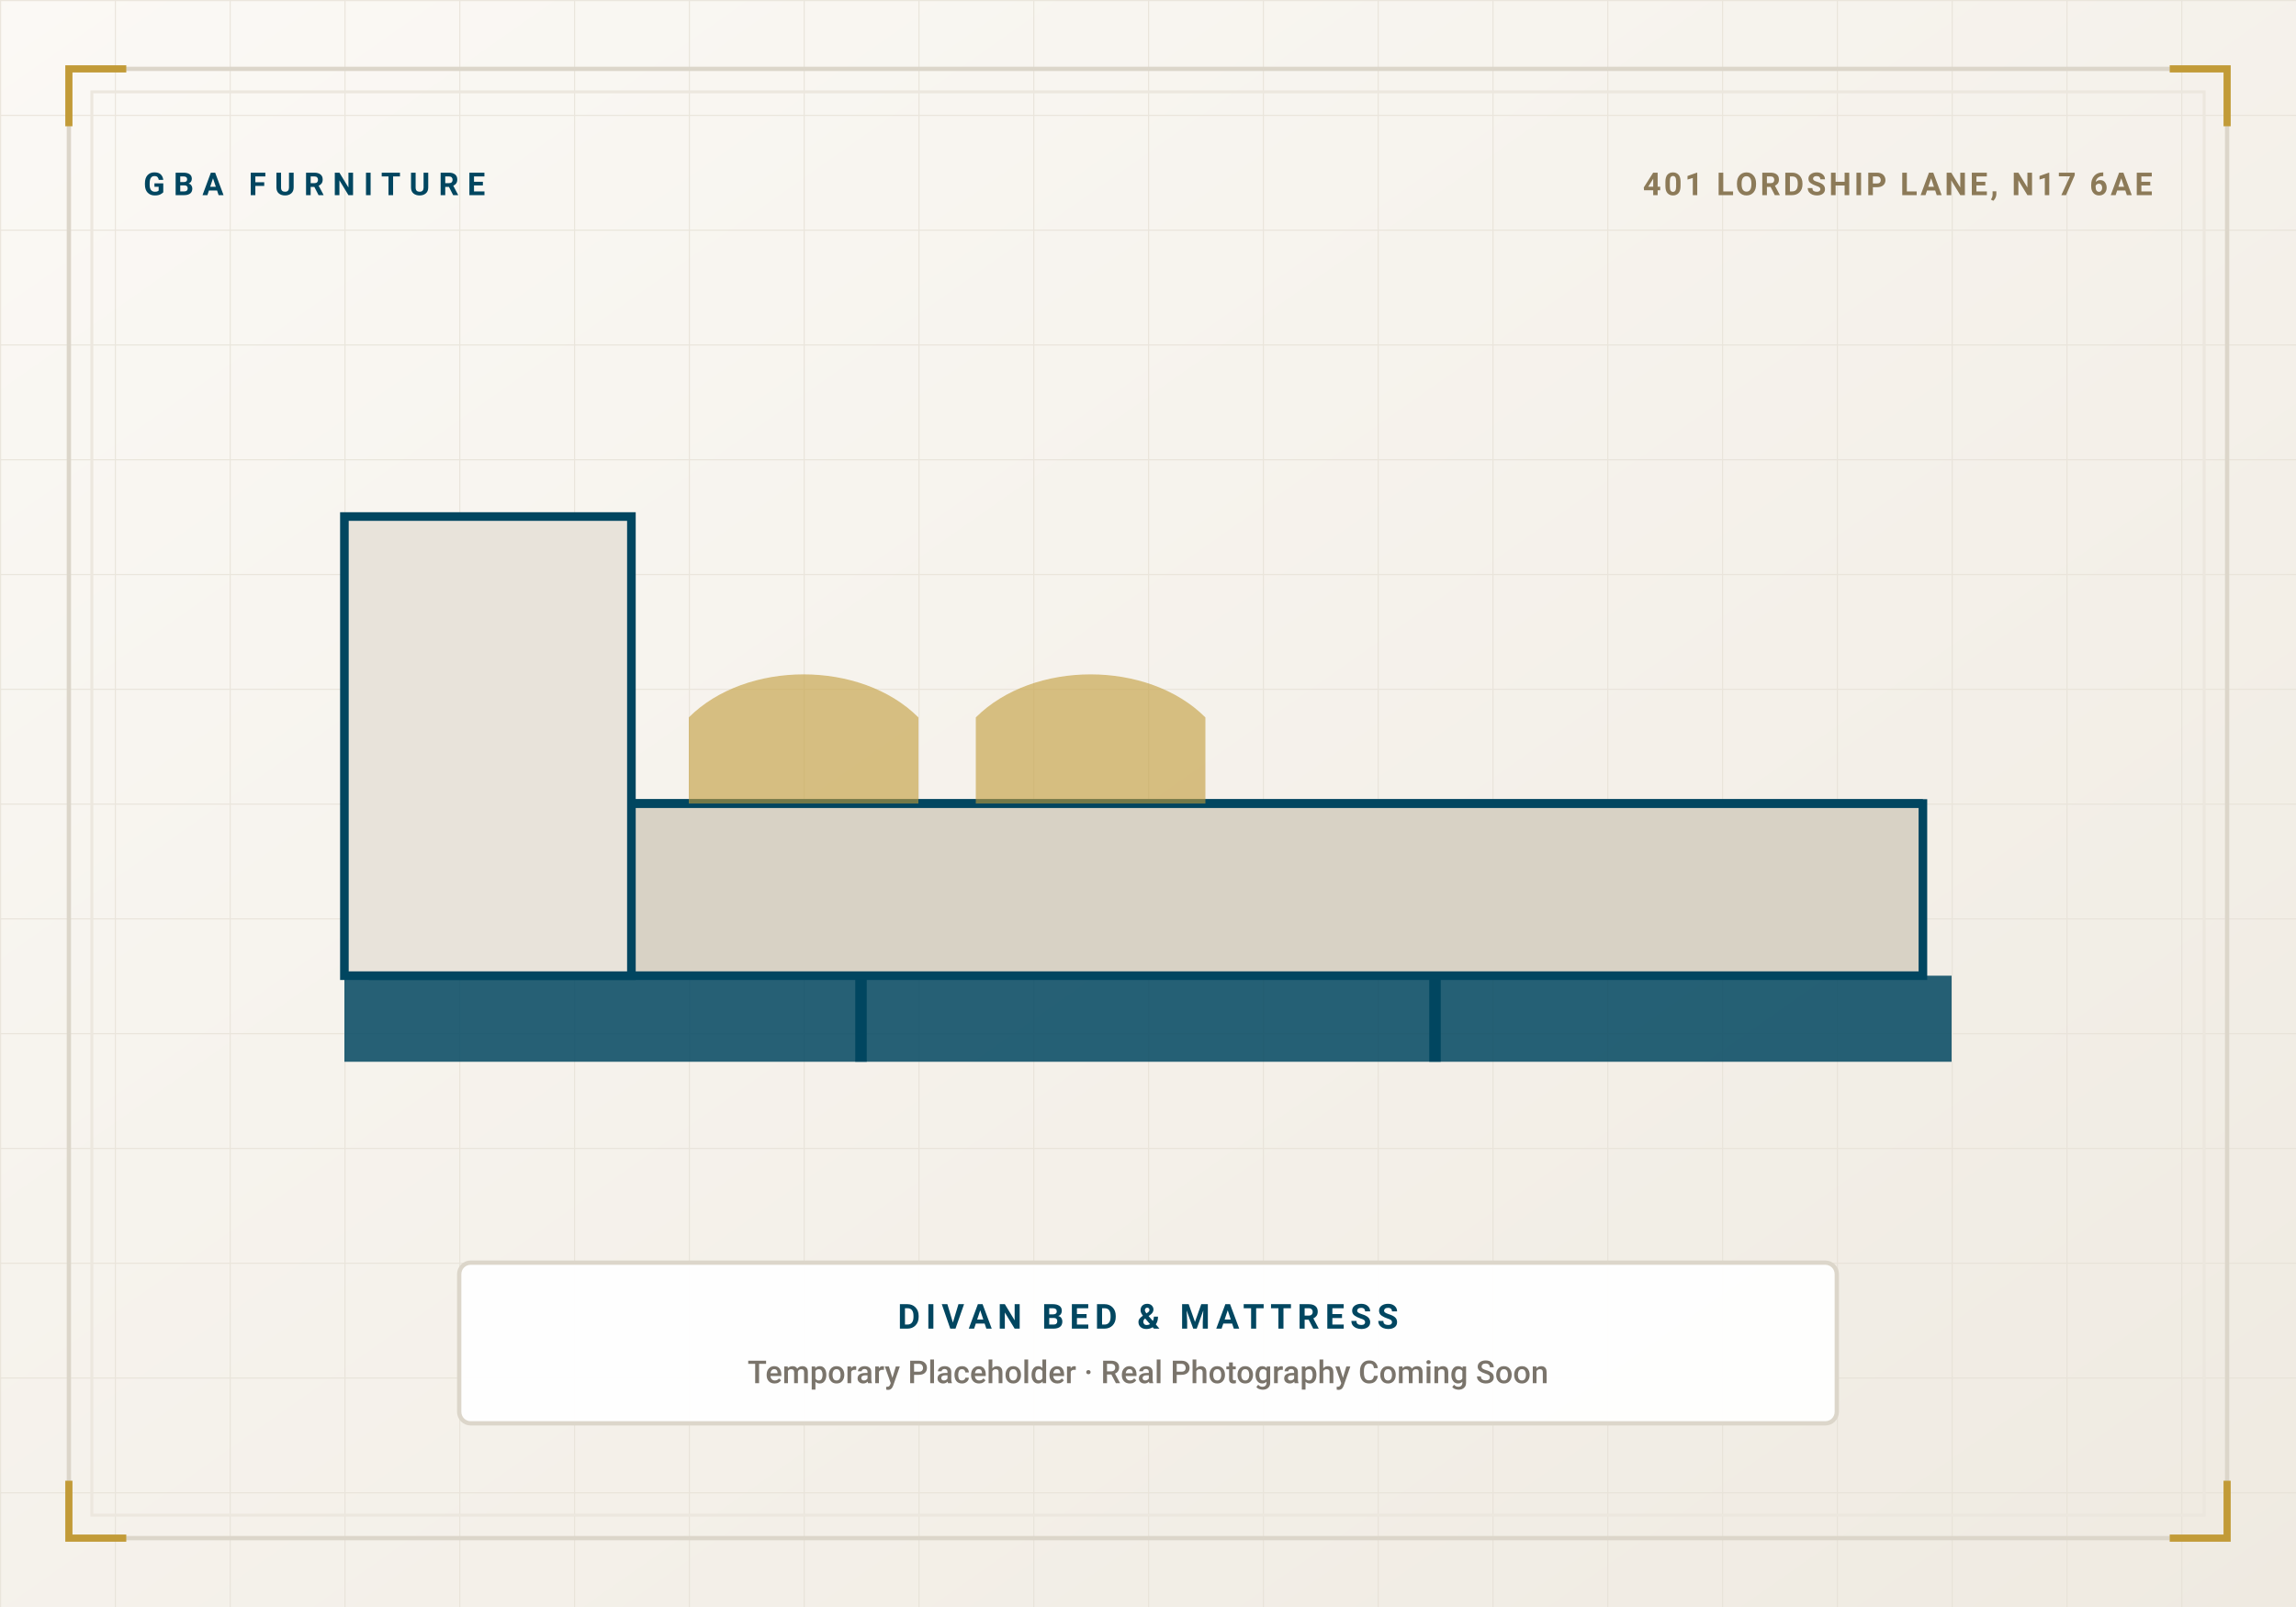
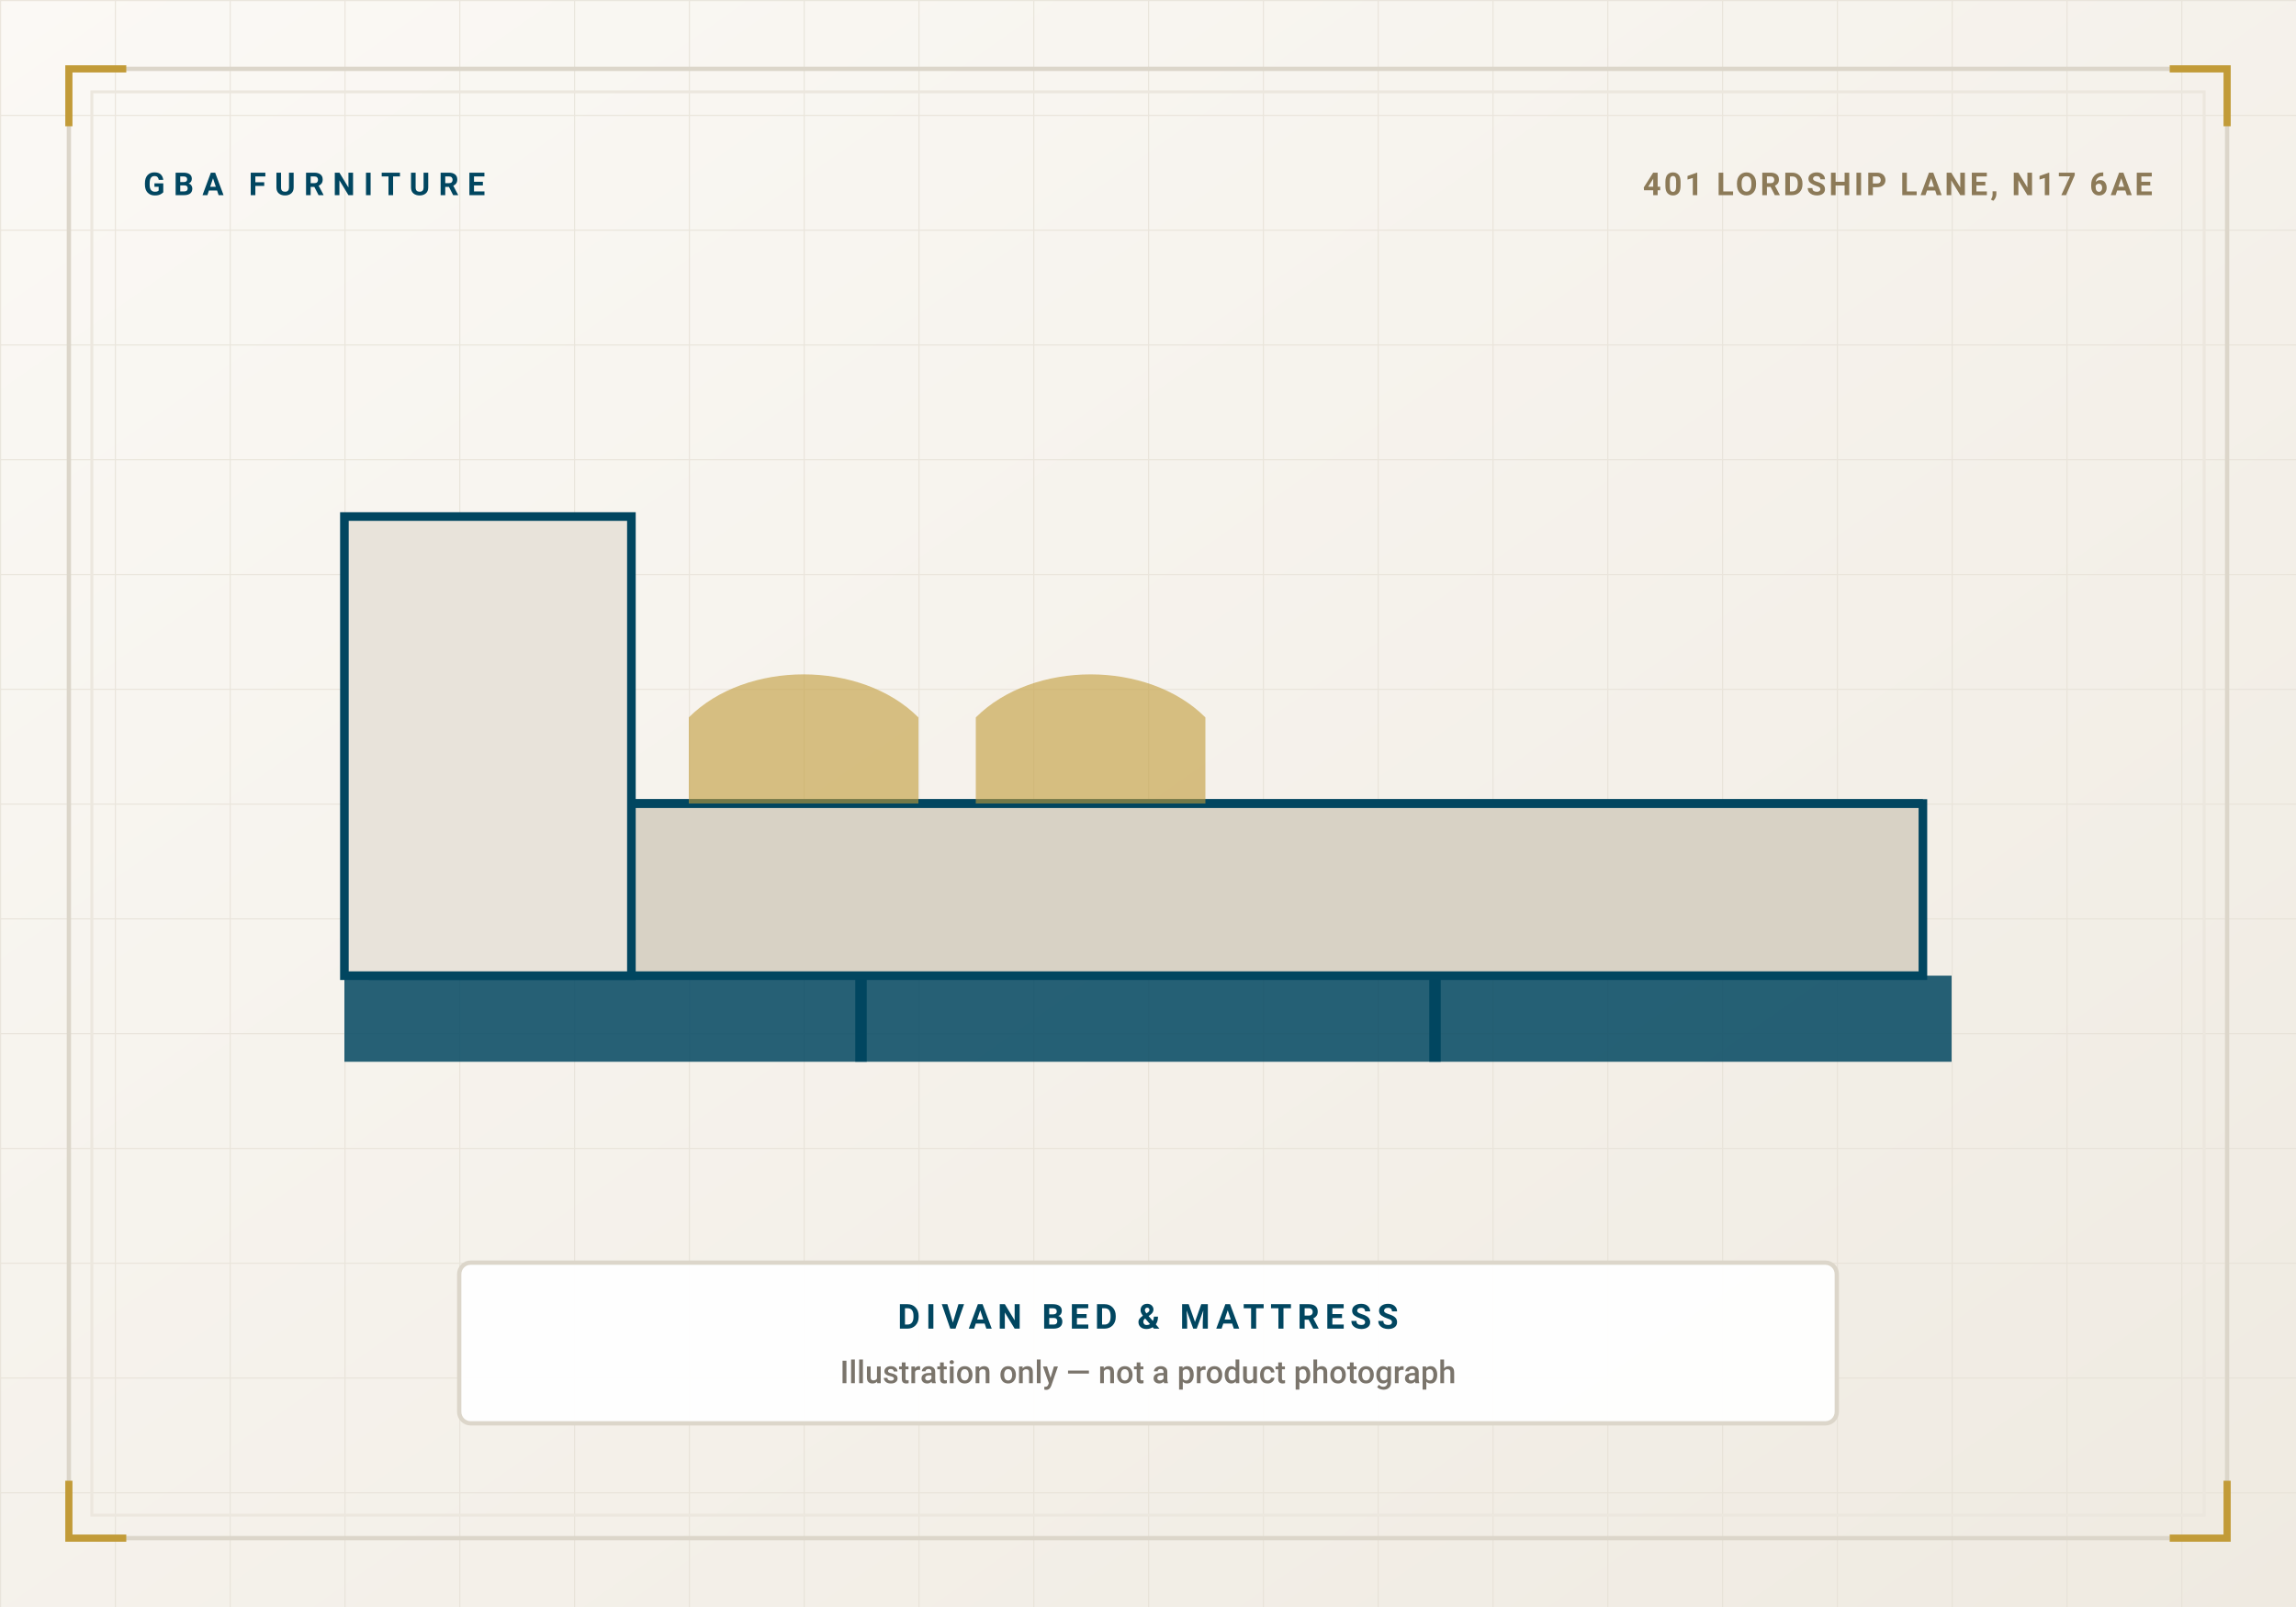
<svg xmlns="http://www.w3.org/2000/svg" viewBox="0 0 800 560" width="800" height="560">
  <defs>
    <linearGradient id="bgGrad" x1="0%" y1="0%" x2="100%" y2="100%">
      <stop offset="0%" stop-color="#FBF9F5" />
      <stop offset="100%" stop-color="#EFEAE1" />
    </linearGradient>
    <pattern id="archGrid" width="40" height="40" patternUnits="userSpaceOnUse">
      <path d="M 40 0 L 0 0 0 40" fill="none" stroke="#E6E0D5" stroke-width="0.8" />
    </pattern>
  </defs>
  <rect width="800" height="560" fill="url(#bgGrad)" />
  <rect width="800" height="560" fill="url(#archGrid)" opacity="0.75" />
  <rect x="24" y="24" width="752" height="512" fill="none" stroke="#DCD6CA" stroke-width="1.5" />
  <rect x="32" y="32" width="736" height="496" fill="none" stroke="#ECE7DE" stroke-width="1" />
  <path d="M 24 44 L 24 24 L 44 24" fill="none" stroke="#C29B38" stroke-width="2.5" />
  <path d="M 776 44 L 776 24 L 756 24" fill="none" stroke="#C29B38" stroke-width="2.5" />
  <path d="M 24 516 L 24 536 L 44 536" fill="none" stroke="#C29B38" stroke-width="2.5" />
  <path d="M 776 516 L 776 536 L 756 536" fill="none" stroke="#C29B38" stroke-width="2.5" />
  <text x="50" y="68" font-family="-apple-system, BlinkMacSystemFont, 'Segoe UI', Roboto, sans-serif" font-size="11" font-weight="700" letter-spacing="3" fill="#014660">GBA FURNITURE</text>
  <text x="750" y="68" text-anchor="end" font-family="-apple-system, BlinkMacSystemFont, 'Segoe UI', Roboto, sans-serif" font-size="11" font-weight="600" letter-spacing="1" fill="#8C7A58">401 LORDSHIP LANE, N17 6AE</text>
  <g id="illustration">
    <path d="M120 340 h560 v30 h-560 z" fill="#014660" opacity="0.85" />
    <path d="M130 280 h540 v60 h-540 z" fill="#D8D2C5" stroke="#014660" stroke-width="3" />
    <path d="M120 180 h100 v160 h-100 z" fill="#E8E3DA" stroke="#014660" stroke-width="3" />
    <line x1="220" y1="280" x2="670" y2="280" stroke="#014660" stroke-width="3" />
    <path d="M240 250 c20 -20 60 -20 80 0 v30 h-80 z" fill="#C29B38" opacity="0.6" />
    <path d="M340 250 c20 -20 60 -20 80 0 v30 h-80 z" fill="#C29B38" opacity="0.6" />
    <line x1="300" y1="340" x2="300" y2="370" stroke="#014660" stroke-width="4" />
    <line x1="500" y1="340" x2="500" y2="370" stroke="#014660" stroke-width="4" />
  </g>
  <rect x="160" y="440" width="480" height="56" rx="4" fill="#FFFFFF" fill-opacity="0.94" stroke="#DCD6CA" stroke-width="1.5" />
  <text x="400" y="463" text-anchor="middle" font-family="-apple-system, BlinkMacSystemFont, 'Segoe UI', Roboto, sans-serif" font-size="12" font-weight="700" letter-spacing="2" fill="#014660">DIVAN BED &amp; MATTRESS</text>
-   <text x="400" y="482" text-anchor="middle" font-family="-apple-system, BlinkMacSystemFont, 'Segoe UI', Roboto, sans-serif" font-size="11" font-weight="500" fill="#7A746B">Temporary Placeholder · Real Photography Coming Soon</text>
+   <text x="400" y="482" text-anchor="middle" font-family="-apple-system, BlinkMacSystemFont, 'Segoe UI', Roboto, sans-serif" font-size="11" font-weight="500" fill="#7A746B">Illustration only — not a product photograph</text>
</svg>
